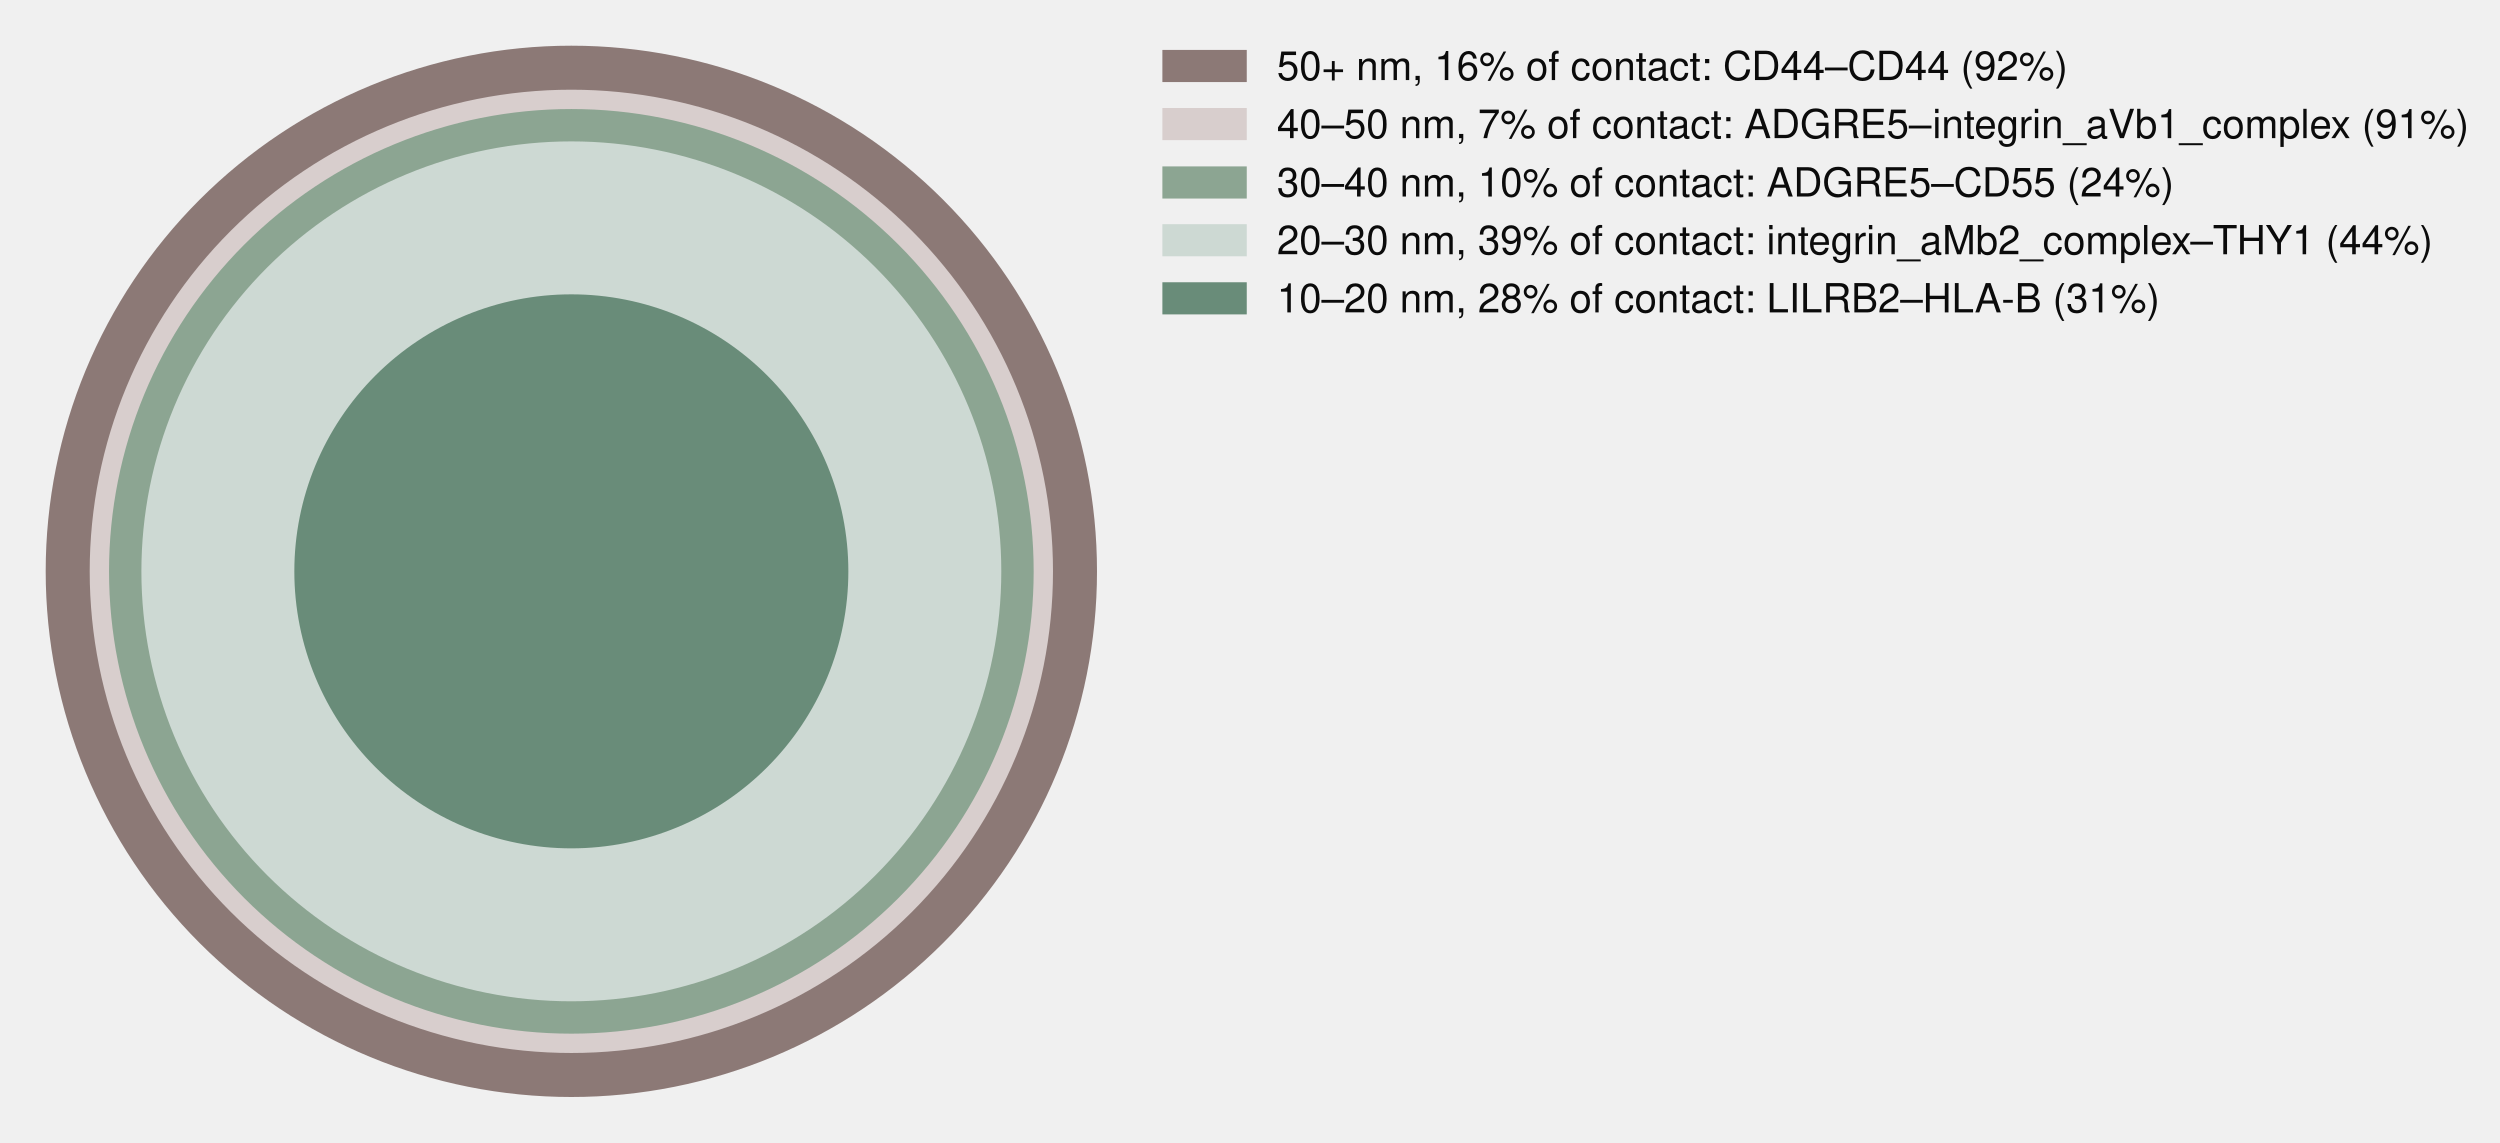
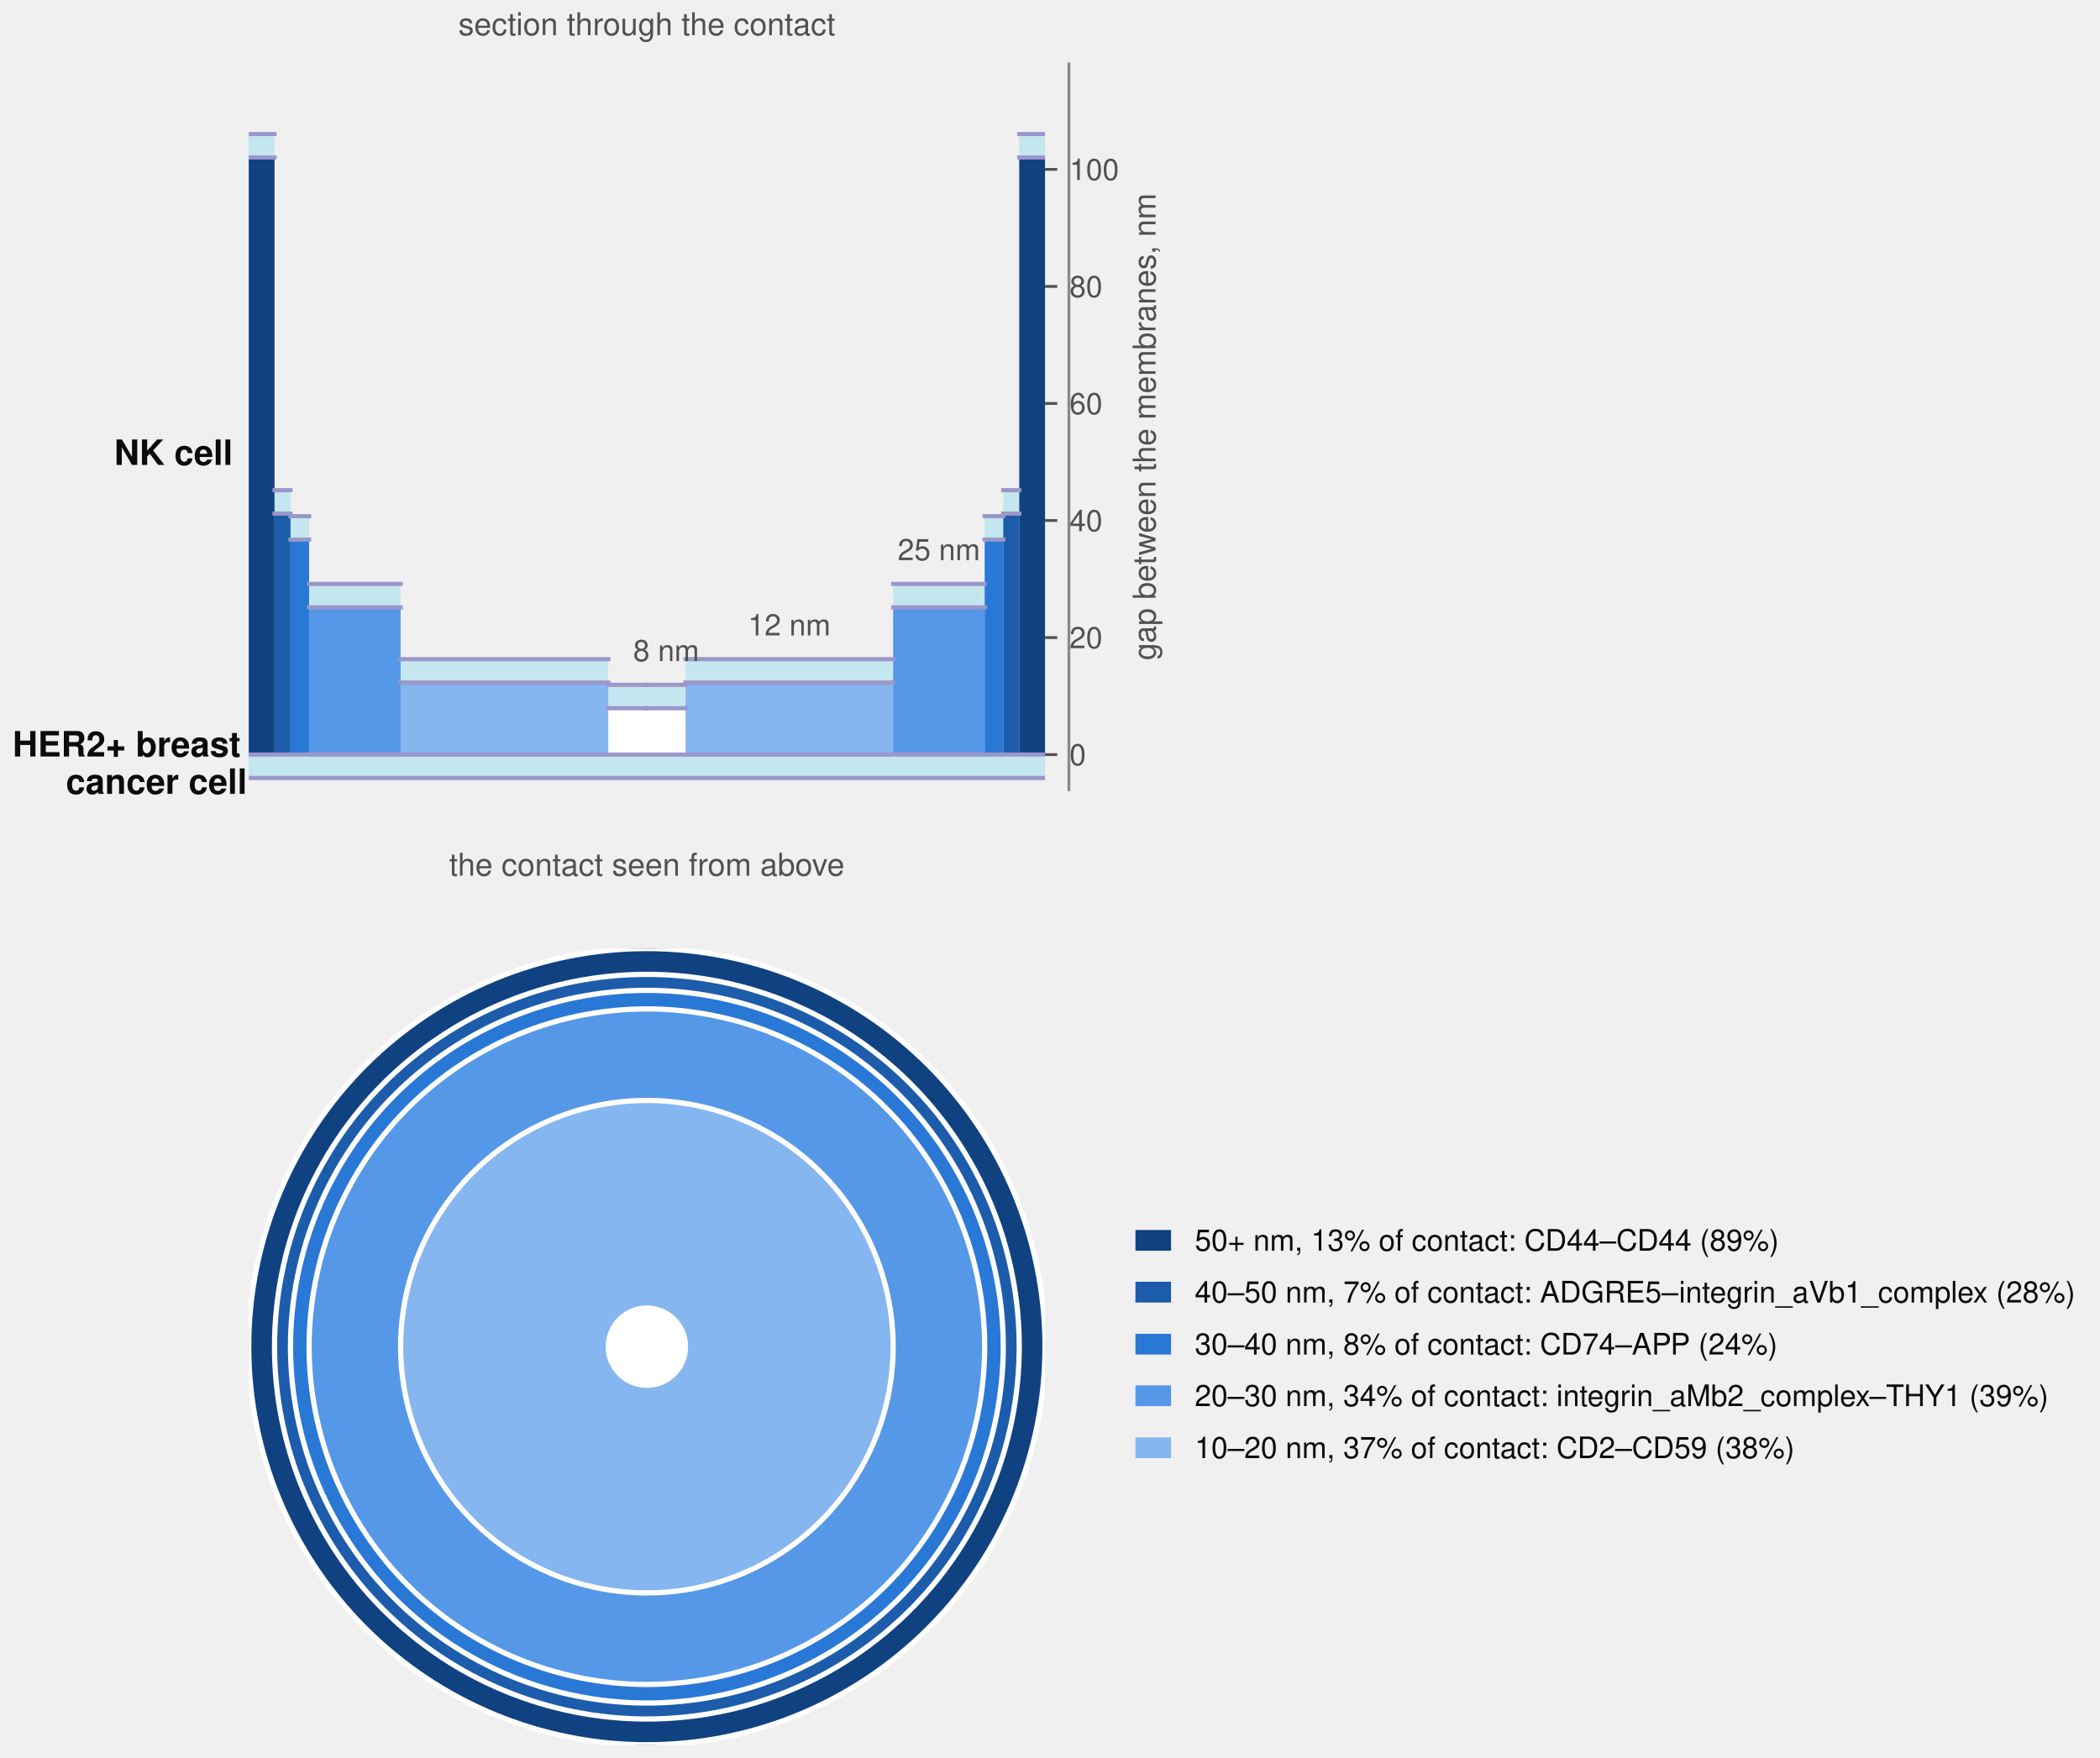
- <svg xmlns="http://www.w3.org/2000/svg" width="622.214pt" height="284.4pt" viewBox="0 0 622.214 284.4" version="1.1">
+ <svg xmlns="http://www.w3.org/2000/svg" xmlns:xlink="http://www.w3.org/1999/xlink" width="601.532pt" height="503.421pt" viewBox="0 0 601.532 503.421" version="1.1">
  <defs>
    <style type="text/css">*{stroke-linejoin: round; stroke-linecap: butt}</style>
  </defs>
  <g id="figure_1">
    <g id="patch_1">
-       <path d="M 0 284.4  L 622.214 284.4  L 622.214 0  L 0 0  L 0 284.4  z " style="fill: none" />
+       <path d="M 0 503.421  L 601.532 503.421  L 601.532 0  L 0 0  L 0 503.421  z " style="fill: none" />
    </g>
    <g id="axes_1">
      <g id="patch_2">
-         <path d="M 142.2 272.528  C 176.763 272.528 209.916 258.796 234.356 234.356  C 258.796 209.916 272.528 176.763 272.528 142.2  C 272.528 107.637 258.796 74.484 234.356 50.044  C 209.916 25.604 176.763 11.872 142.2 11.872  C 107.637 11.872 74.484 25.604 50.044 50.044  C 25.604 74.484 11.872 107.637 11.872 142.2  C 11.872 176.763 25.604 209.916 50.044 234.356  C 74.484 258.796 107.637 272.528 142.2 272.528  z " clip-path="url(#p5432756e4f)" style="fill: #8c7976; stroke: #8c7976; stroke-linejoin: miter" />
+         <path d="M 71.246 226.221  L 299.342 226.221  L 299.342 18.285  L 71.246 18.285  L 71.246 226.221  z " style="fill: none; opacity: 0" />
+       </g>
+       <g id="PolyCollection_1">
+         <defs>
+           <path id="mc9d42011a8" d="M 174.236 -300.543  L 174.236 -287.258  L 185.294 -287.258  L 185.294 -300.543  L 185.294 -300.543  L 174.236 -300.543  z " />
+         </defs>
+         <g clip-path="url(#pe1d7a89030)">
+           <use xlink:href="#mc9d42011a8" x="0" y="503.421" style="fill: #ffffff" />
+         </g>
+       </g>
+       <g id="PolyCollection_2">
+         <defs>
+           <path id="mc92763a2e5" d="M 174.236 -307.249  L 174.236 -300.543  L 185.294 -300.543  L 185.294 -307.249  L 185.294 -307.249  L 174.236 -307.249  z " />
+         </defs>
+         <g clip-path="url(#pe1d7a89030)">
+           <use xlink:href="#mc92763a2e5" x="0" y="503.421" style="fill: #c4e7ef" />
+         </g>
+       </g>
+       <g id="PolyCollection_3">
+         <defs>
+           <path id="m0b23a3664b" d="M 185.294 -300.543  L 185.294 -287.258  L 196.353 -287.258  L 196.353 -300.543  L 196.353 -300.543  L 185.294 -300.543  z " />
+         </defs>
+         <g clip-path="url(#pe1d7a89030)">
+           <use xlink:href="#m0b23a3664b" x="0" y="503.421" style="fill: #ffffff" />
+         </g>
+       </g>
+       <g id="PolyCollection_4">
+         <defs>
+           <path id="mc4a2e7eaed" d="M 185.294 -307.249  L 185.294 -300.543  L 196.353 -300.543  L 196.353 -307.249  L 196.353 -307.249  L 185.294 -307.249  z " />
+         </defs>
+         <g clip-path="url(#pe1d7a89030)">
+           <use xlink:href="#mc4a2e7eaed" x="0" y="503.421" style="fill: #c4e7ef" />
+         </g>
+       </g>
+       <g id="PolyCollection_5">
+         <defs>
+           <path id="m9921447939" d="M 114.756 -307.891  L 114.756 -287.258  L 174.236 -287.258  L 174.236 -307.891  L 174.236 -307.891  L 114.756 -307.891  z " />
+         </defs>
+         <g clip-path="url(#pe1d7a89030)">
+           <use xlink:href="#m9921447939" x="0" y="503.421" style="fill: #86b6ef" />
+         </g>
+       </g>
+       <g id="PolyCollection_6">
+         <defs>
+           <path id="m39e7bf8bad" d="M 114.756 -314.597  L 114.756 -307.891  L 174.236 -307.891  L 174.236 -314.597  L 174.236 -314.597  L 114.756 -314.597  z " />
+         </defs>
+         <g clip-path="url(#pe1d7a89030)">
+           <use xlink:href="#m39e7bf8bad" x="0" y="503.421" style="fill: #c4e7ef" />
+         </g>
+       </g>
+       <g id="PolyCollection_7">
+         <defs>
+           <path id="m60f8a86b72" d="M 196.353 -307.891  L 196.353 -287.258  L 255.832 -287.258  L 255.832 -307.891  L 255.832 -307.891  L 196.353 -307.891  z " />
+         </defs>
+         <g clip-path="url(#pe1d7a89030)">
+           <use xlink:href="#m60f8a86b72" x="0" y="503.421" style="fill: #86b6ef" />
+         </g>
+       </g>
+       <g id="PolyCollection_8">
+         <defs>
+           <path id="m15a216863a" d="M 196.353 -314.597  L 196.353 -307.891  L 255.832 -307.891  L 255.832 -314.597  L 255.832 -314.597  L 196.353 -314.597  z " />
+         </defs>
+         <g clip-path="url(#pe1d7a89030)">
+           <use xlink:href="#m15a216863a" x="0" y="503.421" style="fill: #c4e7ef" />
+         </g>
+       </g>
+       <g id="PolyCollection_9">
+         <defs>
+           <path id="m493577e06f" d="M 88.536 -329.446  L 88.536 -287.258  L 114.756 -287.258  L 114.756 -329.446  L 114.756 -329.446  L 88.536 -329.446  z " />
+         </defs>
+         <g clip-path="url(#pe1d7a89030)">
+           <use xlink:href="#m493577e06f" x="0" y="503.421" style="fill: #5598e7" />
+         </g>
+       </g>
+       <g id="PolyCollection_10">
+         <defs>
+           <path id="m295f1502f2" d="M 88.536 -336.152  L 88.536 -329.446  L 114.756 -329.446  L 114.756 -336.152  L 114.756 -336.152  L 88.536 -336.152  z " />
+         </defs>
+         <g clip-path="url(#pe1d7a89030)">
+           <use xlink:href="#m295f1502f2" x="0" y="503.421" style="fill: #c4e7ef" />
+         </g>
+       </g>
+       <g id="PolyCollection_11">
+         <defs>
+           <path id="m65c74c6f2b" d="M 255.832 -329.446  L 255.832 -287.258  L 282.053 -287.258  L 282.053 -329.446  L 282.053 -329.446  L 255.832 -329.446  z " />
+         </defs>
+         <g clip-path="url(#pe1d7a89030)">
+           <use xlink:href="#m65c74c6f2b" x="0" y="503.421" style="fill: #5598e7" />
+         </g>
+       </g>
+       <g id="PolyCollection_12">
+         <defs>
+           <path id="m651a08f9f1" d="M 255.832 -336.152  L 255.832 -329.446  L 282.053 -329.446  L 282.053 -336.152  L 282.053 -336.152  L 255.832 -336.152  z " />
+         </defs>
+         <g clip-path="url(#pe1d7a89030)">
+           <use xlink:href="#m651a08f9f1" x="0" y="503.421" style="fill: #c4e7ef" />
+         </g>
+       </g>
+       <g id="PolyCollection_13">
+         <defs>
+           <path id="m0286b61b05" d="M 83.211 -348.852  L 83.211 -287.258  L 88.536 -287.258  L 88.536 -348.852  L 88.536 -348.852  L 83.211 -348.852  z " />
+         </defs>
+         <g clip-path="url(#pe1d7a89030)">
+           <use xlink:href="#m0286b61b05" x="0" y="503.421" style="fill: #2a78d6" />
+         </g>
+       </g>
+       <g id="PolyCollection_14">
+         <defs>
+           <path id="mfc2e27cf64" d="M 83.211 -355.557  L 83.211 -348.852  L 88.536 -348.852  L 88.536 -355.557  L 88.536 -355.557  L 83.211 -355.557  z " />
+         </defs>
+         <g clip-path="url(#pe1d7a89030)">
+           <use xlink:href="#mfc2e27cf64" x="0" y="503.421" style="fill: #c4e7ef" />
+         </g>
+       </g>
+       <g id="PolyCollection_15">
+         <defs>
+           <path id="ma83d72cd20" d="M 282.053 -348.852  L 282.053 -287.258  L 287.378 -287.258  L 287.378 -348.852  L 287.378 -348.852  L 282.053 -348.852  z " />
+         </defs>
+         <g clip-path="url(#pe1d7a89030)">
+           <use xlink:href="#ma83d72cd20" x="0" y="503.421" style="fill: #2a78d6" />
+         </g>
+       </g>
+       <g id="PolyCollection_16">
+         <defs>
+           <path id="m5b6306d245" d="M 282.053 -355.557  L 282.053 -348.852  L 287.378 -348.852  L 287.378 -355.557  L 287.378 -355.557  L 282.053 -355.557  z " />
+         </defs>
+         <g clip-path="url(#pe1d7a89030)">
+           <use xlink:href="#m5b6306d245" x="0" y="503.421" style="fill: #c4e7ef" />
+         </g>
+       </g>
+       <g id="PolyCollection_17">
+         <defs>
+           <path id="mba1b0469cc" d="M 78.635 -356.3  L 78.635 -287.258  L 83.211 -287.258  L 83.211 -356.3  L 83.211 -356.3  L 78.635 -356.3  z " />
+         </defs>
+         <g clip-path="url(#pe1d7a89030)">
+           <use xlink:href="#mba1b0469cc" x="0" y="503.421" style="fill: #1c5cab" />
+         </g>
+       </g>
+       <g id="PolyCollection_18">
+         <defs>
+           <path id="md23adb5a5e" d="M 78.635 -363.005  L 78.635 -356.3  L 83.211 -356.3  L 83.211 -363.005  L 83.211 -363.005  L 78.635 -363.005  z " />
+         </defs>
+         <g clip-path="url(#pe1d7a89030)">
+           <use xlink:href="#md23adb5a5e" x="0" y="503.421" style="fill: #c4e7ef" />
+         </g>
+       </g>
+       <g id="PolyCollection_19">
+         <defs>
+           <path id="m6d852ee66c" d="M 287.378 -356.3  L 287.378 -287.258  L 291.954 -287.258  L 291.954 -356.3  L 291.954 -356.3  L 287.378 -356.3  z " />
+         </defs>
+         <g clip-path="url(#pe1d7a89030)">
+           <use xlink:href="#m6d852ee66c" x="0" y="503.421" style="fill: #1c5cab" />
+         </g>
+       </g>
+       <g id="PolyCollection_20">
+         <defs>
+           <path id="m643d078ef8" d="M 287.378 -363.005  L 287.378 -356.3  L 291.954 -356.3  L 291.954 -363.005  L 291.954 -363.005  L 287.378 -363.005  z " />
+         </defs>
+         <g clip-path="url(#pe1d7a89030)">
+           <use xlink:href="#m643d078ef8" x="0" y="503.421" style="fill: #c4e7ef" />
+         </g>
+       </g>
+       <g id="PolyCollection_21">
+         <defs>
+           <path id="m3db5b01809" d="M 71.246 -458.314  L 71.246 -287.258  L 78.635 -287.258  L 78.635 -458.314  L 78.635 -458.314  L 71.246 -458.314  z " />
+         </defs>
+         <g clip-path="url(#pe1d7a89030)">
+           <use xlink:href="#m3db5b01809" x="0" y="503.421" style="fill: #104281" />
+         </g>
+       </g>
+       <g id="PolyCollection_22">
+         <defs>
+           <path id="me9431e65fb" d="M 71.246 -465.02  L 71.246 -458.314  L 78.635 -458.314  L 78.635 -465.02  L 78.635 -465.02  L 71.246 -465.02  z " />
+         </defs>
+         <g clip-path="url(#pe1d7a89030)">
+           <use xlink:href="#me9431e65fb" x="0" y="503.421" style="fill: #c4e7ef" />
+         </g>
+       </g>
+       <g id="PolyCollection_23">
+         <defs>
+           <path id="md0e7456c9c" d="M 291.954 -458.314  L 291.954 -287.258  L 299.342 -287.258  L 299.342 -458.314  L 299.342 -458.314  L 291.954 -458.314  z " />
+         </defs>
+         <g clip-path="url(#pe1d7a89030)">
+           <use xlink:href="#md0e7456c9c" x="0" y="503.421" style="fill: #104281" />
+         </g>
+       </g>
+       <g id="PolyCollection_24">
+         <defs>
+           <path id="m32689fc544" d="M 291.954 -465.02  L 291.954 -458.314  L 299.342 -458.314  L 299.342 -465.02  L 299.342 -465.02  L 291.954 -465.02  z " />
+         </defs>
+         <g clip-path="url(#pe1d7a89030)">
+           <use xlink:href="#m32689fc544" x="0" y="503.421" style="fill: #c4e7ef" />
+         </g>
+       </g>
+       <g id="PolyCollection_25">
+         <defs>
+           <path id="m84d0265b08" d="M 71.246 -287.258  L 71.246 -280.553  L 299.342 -280.553  L 299.342 -287.258  L 299.342 -287.258  L 71.246 -287.258  z " />
+         </defs>
+         <g clip-path="url(#pe1d7a89030)">
+           <use xlink:href="#m84d0265b08" x="0" y="503.421" style="fill: #c4e7ef" />
+         </g>
+       </g>
+       <g id="matplotlib.axis_1" />
+       <g id="matplotlib.axis_2">
+         <g id="ytick_1">
+           <g id="line2d_1">
+             <defs>
+               <path id="m28cae669e1" d="M 0 0  L 3.5 0  " style="stroke: #52514e; stroke-width: 0.8" />
+             </defs>
+             <g>
+               <use xlink:href="#m28cae669e1" x="299.342" y="216.163" style="fill: #52514e; stroke: #52514e; stroke-width: 0.8" />
+             </g>
+           </g>
+           <g id="text_1">
+             <text style="fill: #52514e; font: 8.5px 'Helvetica', 'Arial', 'DejaVu Sans', sans-serif; text-anchor: start" x="306.342" y="219.212" transform="rotate(-0 306.3423 219.2116)">0</text>
+           </g>
+         </g>
+         <g id="ytick_2">
+           <g id="line2d_2">
+             <g>
+               <use xlink:href="#m28cae669e1" x="299.342" y="182.635" style="fill: #52514e; stroke: #52514e; stroke-width: 0.8" />
+             </g>
+           </g>
+           <g id="text_2">
+             <text style="fill: #52514e; font: 8.5px 'Helvetica', 'Arial', 'DejaVu Sans', sans-serif; text-anchor: start" x="306.342" y="185.684" transform="rotate(-0 306.3423 185.6842)">20</text>
+           </g>
+         </g>
+         <g id="ytick_3">
+           <g id="line2d_3">
+             <g>
+               <use xlink:href="#m28cae669e1" x="299.342" y="149.108" style="fill: #52514e; stroke: #52514e; stroke-width: 0.8" />
+             </g>
+           </g>
+           <g id="text_3">
+             <text style="fill: #52514e; font: 8.5px 'Helvetica', 'Arial', 'DejaVu Sans', sans-serif; text-anchor: start" x="306.342" y="152.157" transform="rotate(-0 306.3423 152.1567)">40</text>
+           </g>
+         </g>
+         <g id="ytick_4">
+           <g id="line2d_4">
+             <g>
+               <use xlink:href="#m28cae669e1" x="299.342" y="115.58" style="fill: #52514e; stroke: #52514e; stroke-width: 0.8" />
+             </g>
+           </g>
+           <g id="text_4">
+             <text style="fill: #52514e; font: 8.5px 'Helvetica', 'Arial', 'DejaVu Sans', sans-serif; text-anchor: start" x="306.342" y="118.629" transform="rotate(-0 306.3423 118.6292)">60</text>
+           </g>
+         </g>
+         <g id="ytick_5">
+           <g id="line2d_5">
+             <g>
+               <use xlink:href="#m28cae669e1" x="299.342" y="82.053" style="fill: #52514e; stroke: #52514e; stroke-width: 0.8" />
+             </g>
+           </g>
+           <g id="text_5">
+             <text style="fill: #52514e; font: 8.5px 'Helvetica', 'Arial', 'DejaVu Sans', sans-serif; text-anchor: start" x="306.342" y="85.102" transform="rotate(-0 306.3423 85.10166)">80</text>
+           </g>
+         </g>
+         <g id="ytick_6">
+           <g id="line2d_6">
+             <g>
+               <use xlink:href="#m28cae669e1" x="299.342" y="48.525" style="fill: #52514e; stroke: #52514e; stroke-width: 0.8" />
+             </g>
+           </g>
+           <g id="text_6">
+             <text style="fill: #52514e; font: 8.5px 'Helvetica', 'Arial', 'DejaVu Sans', sans-serif; text-anchor: start" x="306.342" y="51.574" transform="rotate(-0 306.3423 51.57416)">100</text>
+           </g>
+         </g>
+         <g id="text_7">
+           <text style="fill: #52514e; font: 9px 'Helvetica', 'Arial', 'DejaVu Sans', sans-serif; text-anchor: middle" x="331" y="122.253" transform="rotate(-90 330.9999 122.2532)">gap between the membranes, nm</text>
+         </g>
+       </g>
+       <g id="line2d_7">
+         <path d="M 174.236 202.878  L 185.294 202.878  " clip-path="url(#pe1d7a89030)" style="fill: none; stroke: #9c97c9; stroke-width: 1.2; stroke-linecap: square" />
+       </g>
+       <g id="line2d_8">
+         <path d="M 174.236 196.172  L 185.294 196.172  " clip-path="url(#pe1d7a89030)" style="fill: none; stroke: #9c97c9; stroke-width: 1.2; stroke-linecap: square" />
+       </g>
+       <g id="line2d_9">
+         <path d="M 185.294 202.878  L 196.353 202.878  " clip-path="url(#pe1d7a89030)" style="fill: none; stroke: #9c97c9; stroke-width: 1.2; stroke-linecap: square" />
+       </g>
+       <g id="line2d_10">
+         <path d="M 185.294 196.172  L 196.353 196.172  " clip-path="url(#pe1d7a89030)" style="fill: none; stroke: #9c97c9; stroke-width: 1.2; stroke-linecap: square" />
+       </g>
+       <g id="line2d_11">
+         <path d="M 114.756 195.53  L 174.236 195.53  " clip-path="url(#pe1d7a89030)" style="fill: none; stroke: #9c97c9; stroke-width: 1.2; stroke-linecap: square" />
+       </g>
+       <g id="line2d_12">
+         <path d="M 114.756 188.824  L 174.236 188.824  " clip-path="url(#pe1d7a89030)" style="fill: none; stroke: #9c97c9; stroke-width: 1.2; stroke-linecap: square" />
+       </g>
+       <g id="line2d_13">
+         <path d="M 196.353 195.53  L 255.832 195.53  " clip-path="url(#pe1d7a89030)" style="fill: none; stroke: #9c97c9; stroke-width: 1.2; stroke-linecap: square" />
+       </g>
+       <g id="line2d_14">
+         <path d="M 196.353 188.824  L 255.832 188.824  " clip-path="url(#pe1d7a89030)" style="fill: none; stroke: #9c97c9; stroke-width: 1.2; stroke-linecap: square" />
+       </g>
+       <g id="line2d_15">
+         <path d="M 88.536 173.975  L 114.756 173.975  " clip-path="url(#pe1d7a89030)" style="fill: none; stroke: #9c97c9; stroke-width: 1.2; stroke-linecap: square" />
+       </g>
+       <g id="line2d_16">
+         <path d="M 88.536 167.27  L 114.756 167.27  " clip-path="url(#pe1d7a89030)" style="fill: none; stroke: #9c97c9; stroke-width: 1.2; stroke-linecap: square" />
+       </g>
+       <g id="line2d_17">
+         <path d="M 255.832 173.975  L 282.053 173.975  " clip-path="url(#pe1d7a89030)" style="fill: none; stroke: #9c97c9; stroke-width: 1.2; stroke-linecap: square" />
+       </g>
+       <g id="line2d_18">
+         <path d="M 255.832 167.27  L 282.053 167.27  " clip-path="url(#pe1d7a89030)" style="fill: none; stroke: #9c97c9; stroke-width: 1.2; stroke-linecap: square" />
+       </g>
+       <g id="line2d_19">
+         <path d="M 83.211 154.569  L 88.536 154.569  " clip-path="url(#pe1d7a89030)" style="fill: none; stroke: #9c97c9; stroke-width: 1.2; stroke-linecap: square" />
+       </g>
+       <g id="line2d_20">
+         <path d="M 83.211 147.864  L 88.536 147.864  " clip-path="url(#pe1d7a89030)" style="fill: none; stroke: #9c97c9; stroke-width: 1.2; stroke-linecap: square" />
+       </g>
+       <g id="line2d_21">
+         <path d="M 282.053 154.569  L 287.378 154.569  " clip-path="url(#pe1d7a89030)" style="fill: none; stroke: #9c97c9; stroke-width: 1.2; stroke-linecap: square" />
+       </g>
+       <g id="line2d_22">
+         <path d="M 282.053 147.864  L 287.378 147.864  " clip-path="url(#pe1d7a89030)" style="fill: none; stroke: #9c97c9; stroke-width: 1.2; stroke-linecap: square" />
+       </g>
+       <g id="line2d_23">
+         <path d="M 78.635 147.121  L 83.211 147.121  " clip-path="url(#pe1d7a89030)" style="fill: none; stroke: #9c97c9; stroke-width: 1.2; stroke-linecap: square" />
+       </g>
+       <g id="line2d_24">
+         <path d="M 78.635 140.416  L 83.211 140.416  " clip-path="url(#pe1d7a89030)" style="fill: none; stroke: #9c97c9; stroke-width: 1.2; stroke-linecap: square" />
+       </g>
+       <g id="line2d_25">
+         <path d="M 287.378 147.121  L 291.954 147.121  " clip-path="url(#pe1d7a89030)" style="fill: none; stroke: #9c97c9; stroke-width: 1.2; stroke-linecap: square" />
+       </g>
+       <g id="line2d_26">
+         <path d="M 287.378 140.416  L 291.954 140.416  " clip-path="url(#pe1d7a89030)" style="fill: none; stroke: #9c97c9; stroke-width: 1.2; stroke-linecap: square" />
+       </g>
+       <g id="line2d_27">
+         <path d="M 71.246 45.107  L 78.635 45.107  " clip-path="url(#pe1d7a89030)" style="fill: none; stroke: #9c97c9; stroke-width: 1.2; stroke-linecap: square" />
+       </g>
+       <g id="line2d_28">
+         <path d="M 71.246 38.402  L 78.635 38.402  " clip-path="url(#pe1d7a89030)" style="fill: none; stroke: #9c97c9; stroke-width: 1.2; stroke-linecap: square" />
+       </g>
+       <g id="line2d_29">
+         <path d="M 291.954 45.107  L 299.342 45.107  " clip-path="url(#pe1d7a89030)" style="fill: none; stroke: #9c97c9; stroke-width: 1.2; stroke-linecap: square" />
+       </g>
+       <g id="line2d_30">
+         <path d="M 291.954 38.402  L 299.342 38.402  " clip-path="url(#pe1d7a89030)" style="fill: none; stroke: #9c97c9; stroke-width: 1.2; stroke-linecap: square" />
+       </g>
+       <g id="line2d_31">
+         <path d="M 71.246 216.163  L 299.342 216.163  " clip-path="url(#pe1d7a89030)" style="fill: none; stroke: #9c97c9; stroke-width: 1.2; stroke-linecap: square" />
+       </g>
+       <g id="line2d_32">
+         <path d="M 71.246 222.868  L 299.342 222.868  " clip-path="url(#pe1d7a89030)" style="fill: none; stroke: #9c97c9; stroke-width: 1.2; stroke-linecap: square" />
      </g>
      <g id="patch_3">
-         <path d="M 142.2 261.574  C 173.858 261.574 204.224 248.996 226.61 226.61  C 248.996 204.224 261.574 173.858 261.574 142.2  C 261.574 110.542 248.996 80.176 226.61 57.79  C 204.224 35.404 173.858 22.826 142.2 22.826  C 110.542 22.826 80.176 35.404 57.79 57.79  C 35.404 80.176 22.826 110.542 22.826 142.2  C 22.826 173.858 35.404 204.224 57.79 226.61  C 80.176 248.996 110.542 261.574 142.2 261.574  z " clip-path="url(#p5432756e4f)" style="fill: #d8cecd; stroke: #d8cecd; stroke-linejoin: miter" />
-       </g>
+         <path d="M 306.185 226.221  L 306.185 18.285  " style="fill: none; stroke: #8a8984; stroke-width: 0.8; stroke-linejoin: miter; stroke-linecap: square" />
+       </g>
+       <g id="text_8">
+         <text style="fill: #52514e; font: 8.5px 'Helvetica', 'Arial', 'DejaVu Sans', sans-serif; text-anchor: middle" x="190.823" y="189.371" transform="rotate(-0 190.8234 189.3715)">8 nm</text>
+       </g>
+       <g id="text_9">
+         <text style="fill: #52514e; font: 8.5px 'Helvetica', 'Arial', 'DejaVu Sans', sans-serif; text-anchor: middle" x="226.093" y="182.024" transform="rotate(-0 226.0925 182.0236)">12 nm</text>
+       </g>
+       <g id="text_10">
+         <text style="fill: #52514e; font: 8.5px 'Helvetica', 'Arial', 'DejaVu Sans', sans-serif; text-anchor: middle" x="268.943" y="160.469" transform="rotate(-0 268.9426 160.4687)">25 nm</text>
+       </g>
+       <g id="text_11">
+         <text style="fill: #0b0b0b; font: 700 10px 'Helvetica', 'Arial', 'DejaVu Sans', sans-serif; text-anchor: end" x="66.684" y="133.18" transform="rotate(-0 66.68438 133.1796)">NK cell</text>
+       </g>
+       <g id="text_12">
+         <text style="fill: #0b0b0b; font: 700 10px 'Helvetica', 'Arial', 'DejaVu Sans', sans-serif" transform="translate(3.6 216.714)">HER2+ breast</text>
+         <text style="fill: #0b0b0b; font: 700 10px 'Helvetica', 'Arial', 'DejaVu Sans', sans-serif" transform="translate(18.88906 227.4065)">cancer cell</text>
+       </g>
+     </g>
+     <g id="axes_2">
      <g id="patch_4">
-         <path d="M 142.2 256.765  C 172.583 256.765 201.725 244.693 223.209 223.209  C 244.693 201.725 256.765 172.583 256.765 142.2  C 256.765 111.817 244.693 82.675 223.209 61.191  C 201.725 39.707 172.583 27.635 142.2 27.635  C 111.817 27.635 82.675 39.707 61.191 61.191  C 39.707 82.675 27.635 111.817 27.635 142.2  C 27.635 172.583 39.707 201.725 61.191 223.209  C 82.675 244.693 111.817 256.765 142.2 256.765  z " clip-path="url(#p5432756e4f)" style="fill: #8ca592; stroke: #8ca592; stroke-linejoin: miter" />
+         <path d="M 185.294 499.821  C 215.54 499.821 244.551 487.804 265.938 466.417  C 287.325 445.03 299.342 416.019 299.342 385.773  C 299.342 355.527 287.325 326.516 265.938 305.129  C 244.551 283.742 215.54 271.725 185.294 271.725  C 155.048 271.725 126.037 283.742 104.65 305.129  C 83.263 326.516 71.246 355.527 71.246 385.773  C 71.246 416.019 83.263 445.03 104.65 466.417  C 126.037 487.804 155.048 499.821 185.294 499.821  z " clip-path="url(#p2d90882ec4)" style="fill: #104281; stroke: #ffffff; stroke-width: 1.5; stroke-linejoin: miter" />
      </g>
      <g id="patch_5">
-         <path d="M 142.2 248.709  C 170.447 248.709 197.54 237.487 217.513 217.513  C 237.487 197.54 248.709 170.447 248.709 142.2  C 248.709 113.953 237.487 86.86 217.513 66.887  C 197.54 46.913 170.447 35.691 142.2 35.691  C 113.953 35.691 86.86 46.913 66.887 66.887  C 46.913 86.86 35.691 113.953 35.691 142.2  C 35.691 170.447 46.913 197.54 66.887 217.513  C 86.86 237.487 113.953 248.709 142.2 248.709  z " clip-path="url(#p5432756e4f)" style="fill: #cdd9d3; stroke: #cdd9d3; stroke-linejoin: miter" />
+         <path d="M 185.294 492.433  C 213.581 492.433 240.712 481.194 260.714 461.193  C 280.716 441.191 291.954 414.06 291.954 385.773  C 291.954 357.487 280.716 330.355 260.714 310.353  C 240.712 290.352 213.581 279.114 185.294 279.114  C 157.008 279.114 129.876 290.352 109.875 310.353  C 89.873 330.355 78.635 357.487 78.635 385.773  C 78.635 414.06 89.873 441.191 109.875 461.193  C 129.876 481.194 157.008 492.433 185.294 492.433  z " clip-path="url(#p2d90882ec4)" style="fill: #1c5cab; stroke: #ffffff; stroke-width: 1.5; stroke-linejoin: miter" />
      </g>
      <g id="patch_6">
-         <path d="M 142.2 210.644  C 160.351 210.644 177.762 203.432 190.597 190.597  C 203.432 177.762 210.644 160.351 210.644 142.2  C 210.644 124.049 203.432 106.638 190.597 93.803  C 177.762 80.968 160.351 73.756 142.2 73.756  C 124.049 73.756 106.638 80.968 93.803 93.803  C 80.968 106.638 73.756 124.049 73.756 142.2  C 73.756 160.351 80.968 177.762 93.803 190.597  C 106.638 203.432 124.049 210.644 142.2 210.644  z " clip-path="url(#p5432756e4f)" style="fill: #698c79; stroke: #698c79; stroke-linejoin: miter" />
+         <path d="M 185.294 487.856  C 212.367 487.856 238.335 477.1 257.478 457.957  C 276.621 438.814 287.378 412.846 287.378 385.773  C 287.378 358.7 276.621 332.733 257.478 313.589  C 238.335 294.446 212.367 283.69 185.294 283.69  C 158.221 283.69 132.254 294.446 113.11 313.589  C 93.967 332.733 83.211 358.7 83.211 385.773  C 83.211 412.846 93.967 438.814 113.11 457.957  C 132.254 477.1 158.221 487.856 185.294 487.856  z " clip-path="url(#p2d90882ec4)" style="fill: #2a78d6; stroke: #ffffff; stroke-width: 1.5; stroke-linejoin: miter" />
      </g>
      <g id="patch_7">
-         <path d="M 142.2 142.2  C 142.2 142.2 142.2 142.2 142.2 142.2  C 142.2 142.2 142.2 142.2 142.2 142.2  C 142.2 142.2 142.2 142.2 142.2 142.2  C 142.2 142.2 142.2 142.2 142.2 142.2  C 142.2 142.2 142.2 142.2 142.2 142.2  C 142.2 142.2 142.2 142.2 142.2 142.2  C 142.2 142.2 142.2 142.2 142.2 142.2  C 142.2 142.2 142.2 142.2 142.2 142.2  z " clip-path="url(#p5432756e4f)" style="fill: #ffffff; stroke: #ffffff; stroke-linejoin: miter" />
+         <path d="M 185.294 482.532  C 210.955 482.532 235.568 472.337 253.713 454.192  C 271.858 436.047 282.053 411.434 282.053 385.773  C 282.053 360.113 271.858 335.499 253.713 317.355  C 235.568 299.21 210.955 289.015 185.294 289.015  C 159.634 289.015 135.021 299.21 116.876 317.355  C 98.731 335.499 88.536 360.113 88.536 385.773  C 88.536 411.434 98.731 436.047 116.876 454.192  C 135.021 472.337 159.634 482.532 185.294 482.532  z " clip-path="url(#p2d90882ec4)" style="fill: #5598e7; stroke: #ffffff; stroke-width: 1.5; stroke-linejoin: miter" />
+       </g>
+       <g id="patch_8">
+         <path d="M 185.294 456.311  C 204.001 456.311 221.945 448.879 235.172 435.651  C 248.4 422.423 255.832 404.48 255.832 385.773  C 255.832 367.066 248.4 349.123 235.172 335.895  C 221.945 322.667 204.001 315.235 185.294 315.235  C 166.587 315.235 148.644 322.667 135.416 335.895  C 122.188 349.123 114.756 367.066 114.756 385.773  C 114.756 404.48 122.188 422.423 135.416 435.651  C 148.644 448.879 166.587 456.311 185.294 456.311  z " clip-path="url(#p2d90882ec4)" style="fill: #86b6ef; stroke: #ffffff; stroke-width: 1.5; stroke-linejoin: miter" />
+       </g>
+       <g id="patch_9">
+         <path d="M 185.294 396.831  C 188.227 396.831 191.04 395.666 193.114 393.593  C 195.187 391.519 196.353 388.706 196.353 385.773  C 196.353 382.84 195.187 380.028 193.114 377.954  C 191.04 375.88 188.227 374.715 185.294 374.715  C 182.362 374.715 179.549 375.88 177.475 377.954  C 175.401 380.028 174.236 382.84 174.236 385.773  C 174.236 388.706 175.401 391.519 177.475 393.593  C 179.549 395.666 182.362 396.831 185.294 396.831  z " clip-path="url(#p2d90882ec4)" style="fill: #ffffff; stroke: #ffffff; stroke-width: 1.5; stroke-linejoin: miter" />
      </g>
      <g id="legend_1">
-         <g id="patch_8">
-           <path d="M 289.8 19.925  L 309.8 19.925  L 309.8 12.925  L 289.8 12.925  z " style="fill: #8c7976; stroke: #8c7976; stroke-linejoin: miter" />
-         </g>
-         <g id="text_1">
-           <text style="fill: #0b0b0b; font: 10px 'Helvetica', 'Arial', 'DejaVu Sans', sans-serif; text-anchor: start" x="317.8" y="19.925" transform="rotate(-0 317.8 19.925)">50+ nm, 16% of contact: CD44–CD44 (92%)</text>
-         </g>
-         <g id="patch_9">
-           <path d="M 289.8 34.378  L 309.8 34.378  L 309.8 27.378  L 289.8 27.378  z " style="fill: #d8cecd; stroke: #d8cecd; stroke-linejoin: miter" />
-         </g>
-         <g id="text_2">
-           <text style="fill: #0b0b0b; font: 10px 'Helvetica', 'Arial', 'DejaVu Sans', sans-serif; text-anchor: start" x="317.8" y="34.378" transform="rotate(-0 317.8 34.37812)">40–50 nm, 7% of contact: ADGRE5–integrin_aVb1_complex (91%)</text>
-         </g>
        <g id="patch_10">
-           <path d="M 289.8 48.916  L 309.8 48.916  L 309.8 41.916  L 289.8 41.916  z " style="fill: #8ca592; stroke: #8ca592; stroke-linejoin: miter" />
-         </g>
-         <g id="text_3">
-           <text style="fill: #0b0b0b; font: 10px 'Helvetica', 'Arial', 'DejaVu Sans', sans-serif; text-anchor: start" x="317.8" y="48.916" transform="rotate(-0 317.8 48.91562)">30–40 nm, 10% of contact: ADGRE5–CD55 (24%)</text>
+           <path d="M 325.24 358.292  L 335.44 358.292  L 335.44 352.342  L 325.24 352.342  z " style="fill: #104281" />
+         </g>
+         <g id="text_13">
+           <text style="fill: #0b0b0b; font: 8.5px 'Helvetica', 'Arial', 'DejaVu Sans', sans-serif; text-anchor: start" x="342.24" y="358.292" transform="rotate(-0 342.24 358.2916)">50+ nm, 13% of contact: CD44–CD44 (89%)</text>
        </g>
        <g id="patch_11">
-           <path d="M 289.8 63.291  L 309.8 63.291  L 309.8 56.291  L 289.8 56.291  z " style="fill: #cdd9d3; stroke: #cdd9d3; stroke-linejoin: miter" />
-         </g>
-         <g id="text_4">
-           <text style="fill: #0b0b0b; font: 10px 'Helvetica', 'Arial', 'DejaVu Sans', sans-serif; text-anchor: start" x="317.8" y="63.291" transform="rotate(-0 317.8 63.29062)">20–30 nm, 39% of contact: integrin_aMb2_complex–THY1 (44%)</text>
+           <path d="M 325.24 373.127  L 335.44 373.127  L 335.44 367.177  L 325.24 367.177  z " style="fill: #1c5cab" />
+         </g>
+         <g id="text_14">
+           <text style="fill: #0b0b0b; font: 8.5px 'Helvetica', 'Arial', 'DejaVu Sans', sans-serif; text-anchor: start" x="342.24" y="373.127" transform="rotate(-0 342.24 373.1268)">40–50 nm, 7% of contact: ADGRE5–integrin_aVb1_complex (28%)</text>
        </g>
        <g id="patch_12">
-           <path d="M 289.8 77.75  L 309.8 77.75  L 309.8 70.75  L 289.8 70.75  z " style="fill: #698c79; stroke: #698c79; stroke-linejoin: miter" />
-         </g>
-         <g id="text_5">
-           <text style="fill: #0b0b0b; font: 10px 'Helvetica', 'Arial', 'DejaVu Sans', sans-serif; text-anchor: start" x="317.8" y="77.75" transform="rotate(-0 317.8 77.75)">10–20 nm, 28% of contact: LILRB2–HLA-B (31%)</text>
-         </g>
-       </g>
+           <path d="M 325.24 388.034  L 335.44 388.034  L 335.44 382.084  L 325.24 382.084  z " style="fill: #2a78d6" />
+         </g>
+         <g id="text_15">
+           <text style="fill: #0b0b0b; font: 8.5px 'Helvetica', 'Arial', 'DejaVu Sans', sans-serif; text-anchor: start" x="342.24" y="388.034" transform="rotate(-0 342.24 388.0337)">30–40 nm, 8% of contact: CD74–APP (24%)</text>
+         </g>
+         <g id="patch_13">
+           <path d="M 325.24 402.802  L 335.44 402.802  L 335.44 396.852  L 325.24 396.852  z " style="fill: #5598e7" />
+         </g>
+         <g id="text_16">
+           <text style="fill: #0b0b0b; font: 8.5px 'Helvetica', 'Arial', 'DejaVu Sans', sans-serif; text-anchor: start" x="342.24" y="402.802" transform="rotate(-0 342.24 402.8024)">20–30 nm, 34% of contact: integrin_aMb2_complex–THY1 (39%)</text>
+         </g>
+         <g id="patch_14">
+           <path d="M 325.24 417.709  L 335.44 417.709  L 335.44 411.759  L 325.24 411.759  z " style="fill: #86b6ef" />
+         </g>
+         <g id="text_17">
+           <text style="fill: #0b0b0b; font: 8.5px 'Helvetica', 'Arial', 'DejaVu Sans', sans-serif; text-anchor: start" x="342.24" y="417.709" transform="rotate(-0 342.24 417.7093)">10–20 nm, 37% of contact: CD2–CD59 (38%)</text>
+         </g>
+       </g>
+     </g>
+     <g id="text_18">
+       <text style="fill: #52514e; font: 9px 'Helvetica', 'Arial', 'DejaVu Sans', sans-serif; text-anchor: middle" x="185.294" y="10.077" transform="rotate(-0 185.2943 10.07719)">section through the contact</text>
+     </g>
+     <g id="text_19">
+       <text style="fill: #52514e; font: 9px 'Helvetica', 'Arial', 'DejaVu Sans', sans-serif; text-anchor: middle" x="185.294" y="250.845" transform="rotate(-0 185.2943 250.8452)">the contact seen from above</text>
    </g>
  </g>
  <defs>
-     <clipPath id="p5432756e4f">
-       <rect x="3.6" y="3.6" width="277.2" height="277.2" />
+     <clipPath id="pe1d7a89030">
+       <rect x="71.246" y="18.285" width="228.096" height="207.936" />
+     </clipPath>
+     <clipPath id="p2d90882ec4">
+       <rect x="71.246" y="271.725" width="228.096" height="228.096" />
    </clipPath>
  </defs>
</svg>
